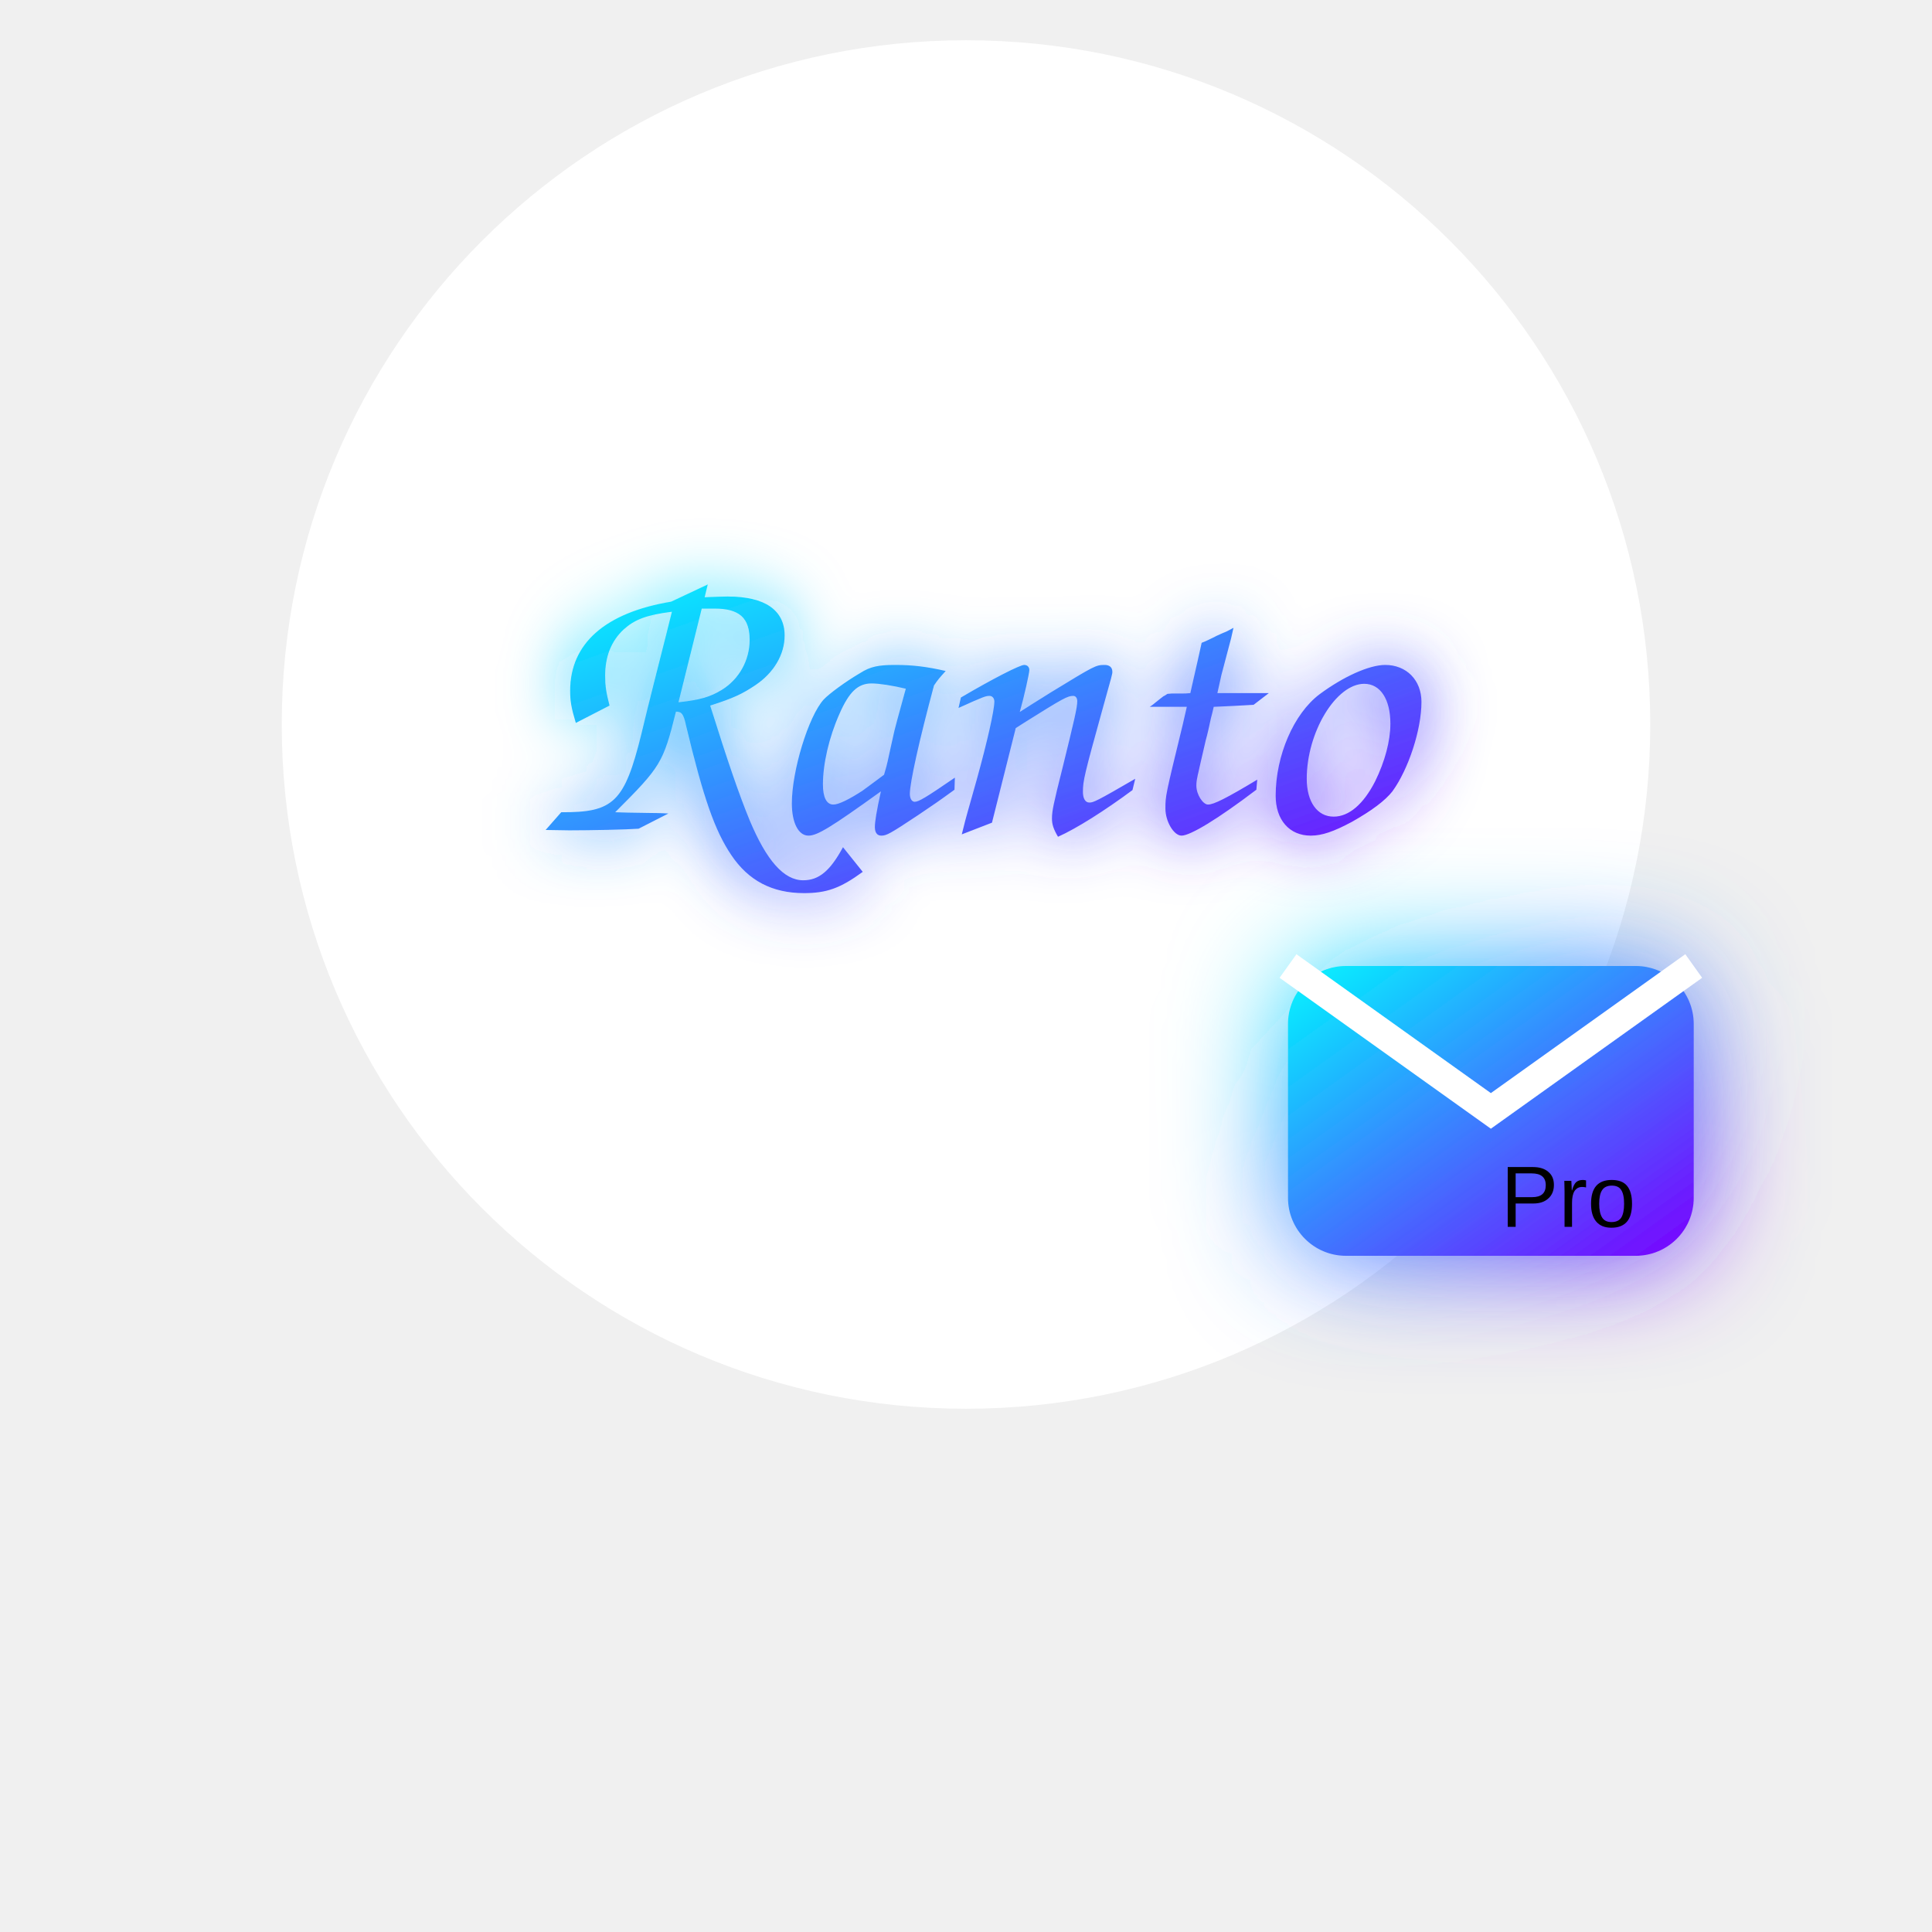
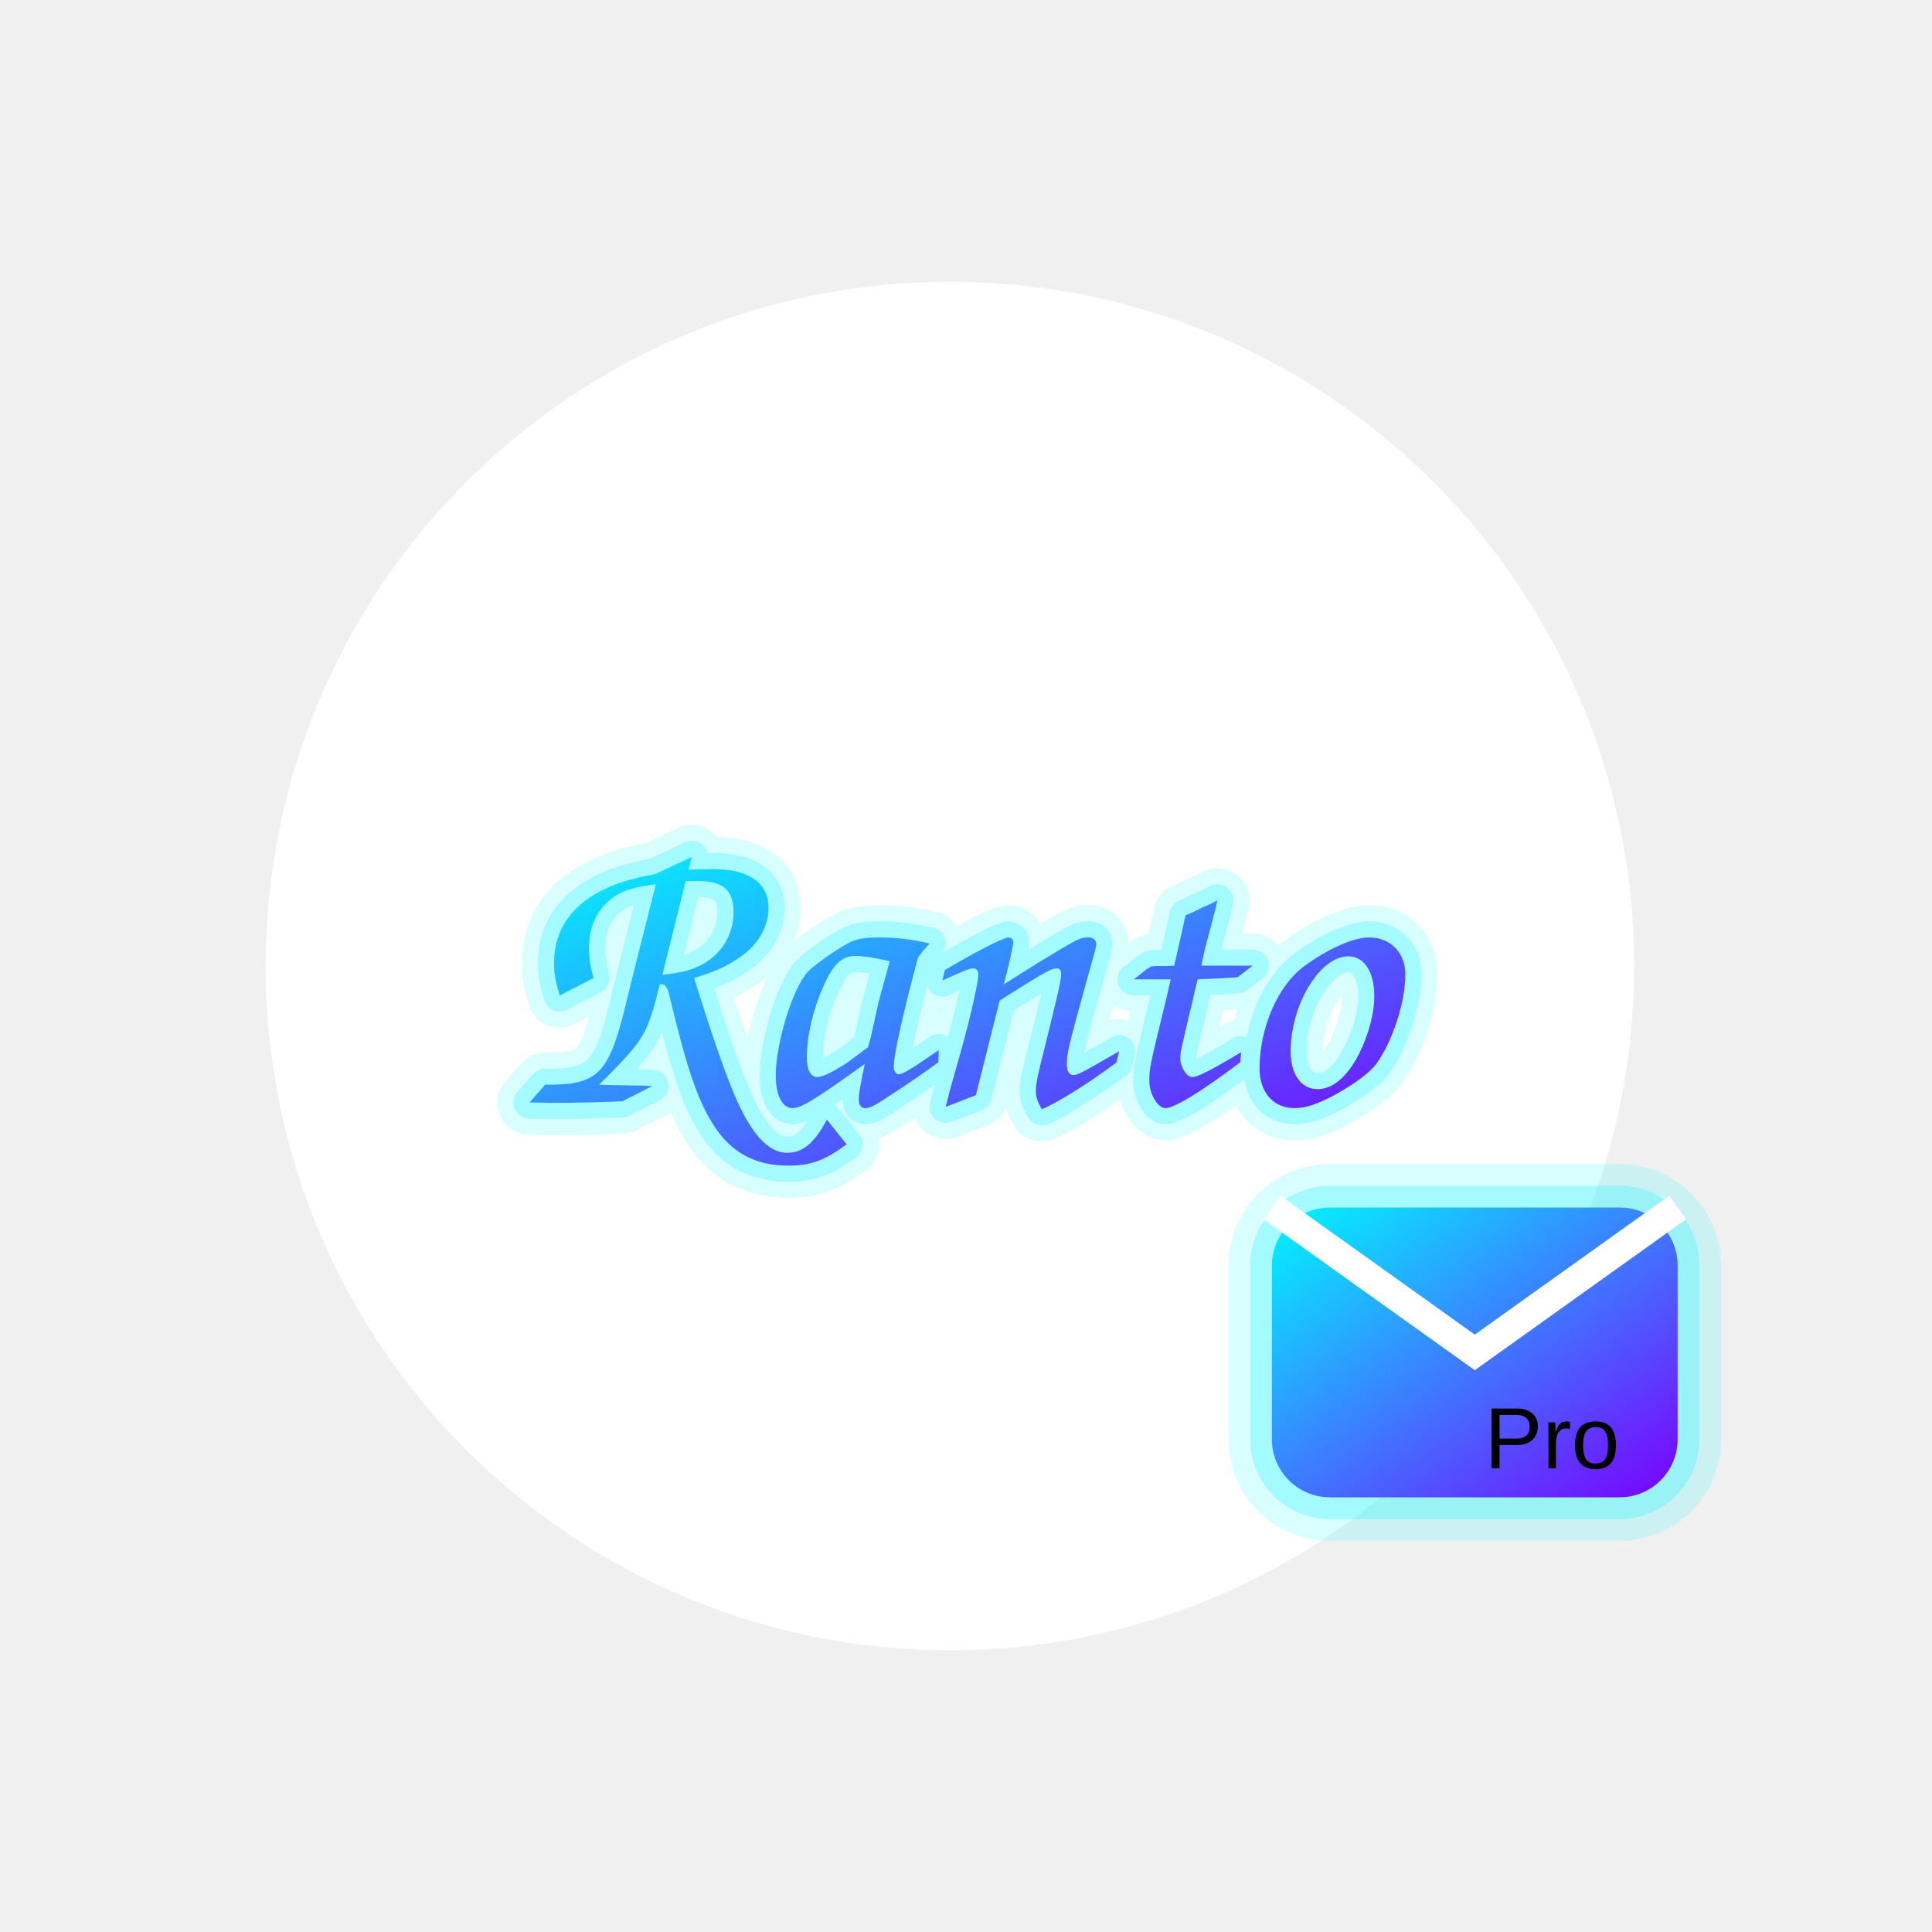
- <svg xmlns="http://www.w3.org/2000/svg" viewBox="0 0 240 240">
+ <svg xmlns="http://www.w3.org/2000/svg" version="1.2" baseProfile="tiny-ps" viewBox="0 0 240 240">
  <defs>
    <linearGradient id="neonG" x1="0" x2="1" y1="0" y2="1">
      <stop offset="0" stop-color="#00f7ff" />
      <stop offset="1" stop-color="#7a00ff" />
    </linearGradient>
-     <filter id="neonGlow" x="-50%" y="-50%" width="200%" height="200%">
-       <feGaussianBlur in="SourceGraphic" stdDeviation="4" result="blur" />
-       <feMerge>
-         <feMergeNode in="blur" />
-         <feMergeNode in="SourceGraphic" />
-       </feMerge>
-     </filter>
  </defs>
-   <circle cx="120" cy="90" r="85" fill="#ffffff" />
-   <text x="120" y="90" text-anchor="middle" dominant-baseline="middle" font-family="'Great Vibes', cursive" font-size="50" fill="url(#neonG)" filter="url(#neonGlow)">Ranto</text>
-   <g transform="translate(160, 120) scale(1.8)">
-     <rect x="0" y="0" width="28" height="20" rx="4" ry="4" fill="url(#neonG)" filter="url(#neonGlow)" />
-     <polyline points="0,0 14,10 28,0" fill="none" stroke="#ffffff" stroke-width="2" />
-     <text x="24" y="18" font-family="Arial, sans-serif" font-size="6" fill="#000000" text-anchor="end">Pro</text>
+   <g transform="translate(-2 30)">
+     <circle cx="120" cy="90" r="85" fill="#ffffff" />
+     <text x="120" y="107" text-anchor="middle" font-family="'Great Vibes', cursive" font-size="50" fill="none" stroke="#00f7ff" stroke-width="8" stroke-opacity="0.15" stroke-linejoin="round">Ranto</text>
+     <text x="120" y="107" text-anchor="middle" font-family="'Great Vibes', cursive" font-size="50" fill="none" stroke="#00f7ff" stroke-width="4" stroke-opacity="0.25" stroke-linejoin="round">Ranto</text>
+     <text x="120" y="107" text-anchor="middle" font-family="'Great Vibes', cursive" font-size="50" fill="url(#neonG)">Ranto</text>
+     <g transform="translate(160, 120) scale(1.8)">
+       <rect x="-3" y="-3" width="34" height="26" rx="7" ry="7" fill="#00f7ff" fill-opacity="0.15" />
+       <rect x="-1.5" y="-1.5" width="31" height="23" rx="5.5" ry="5.5" fill="#00f7ff" fill-opacity="0.25" />
+       <rect x="0" y="0" width="28" height="20" rx="4" ry="4" fill="url(#neonG)" />
+       <polyline points="0,0 14,10 28,0" fill="none" stroke="#ffffff" stroke-width="2" />
+       <text x="24" y="18" font-family="Arial, sans-serif" font-size="6" fill="#000000" text-anchor="end">Pro</text>
+     </g>
  </g>
</svg>
